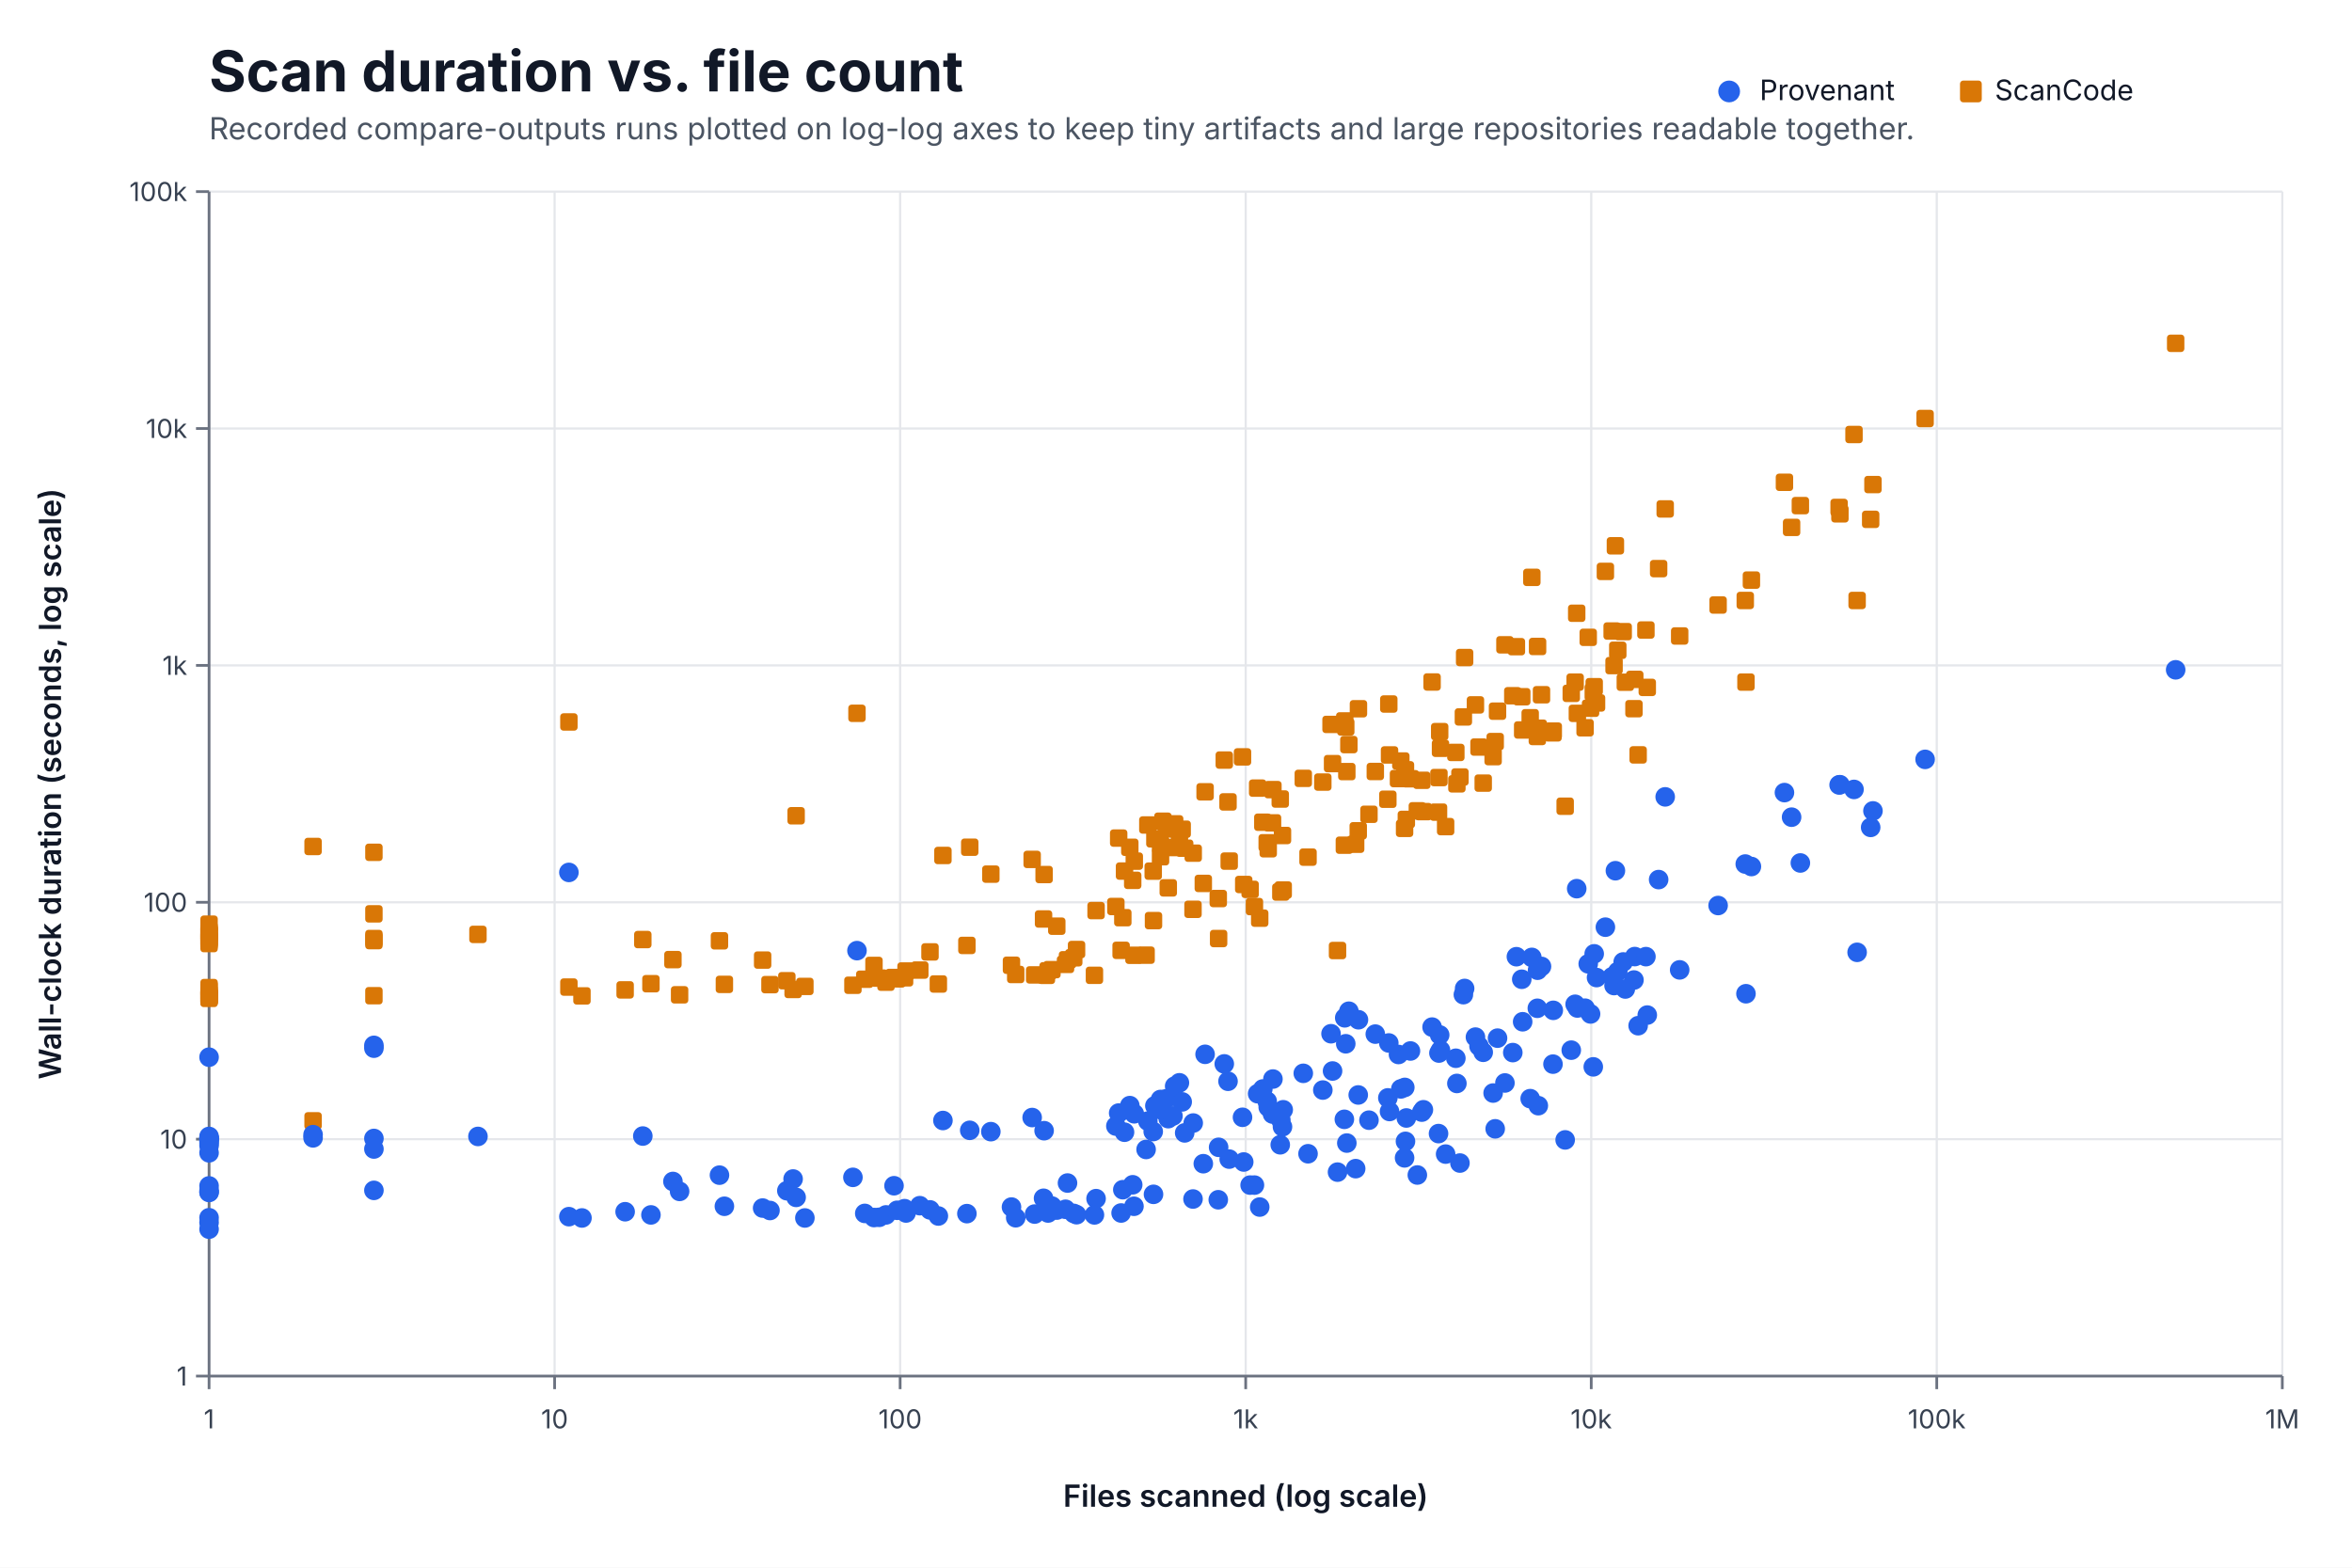
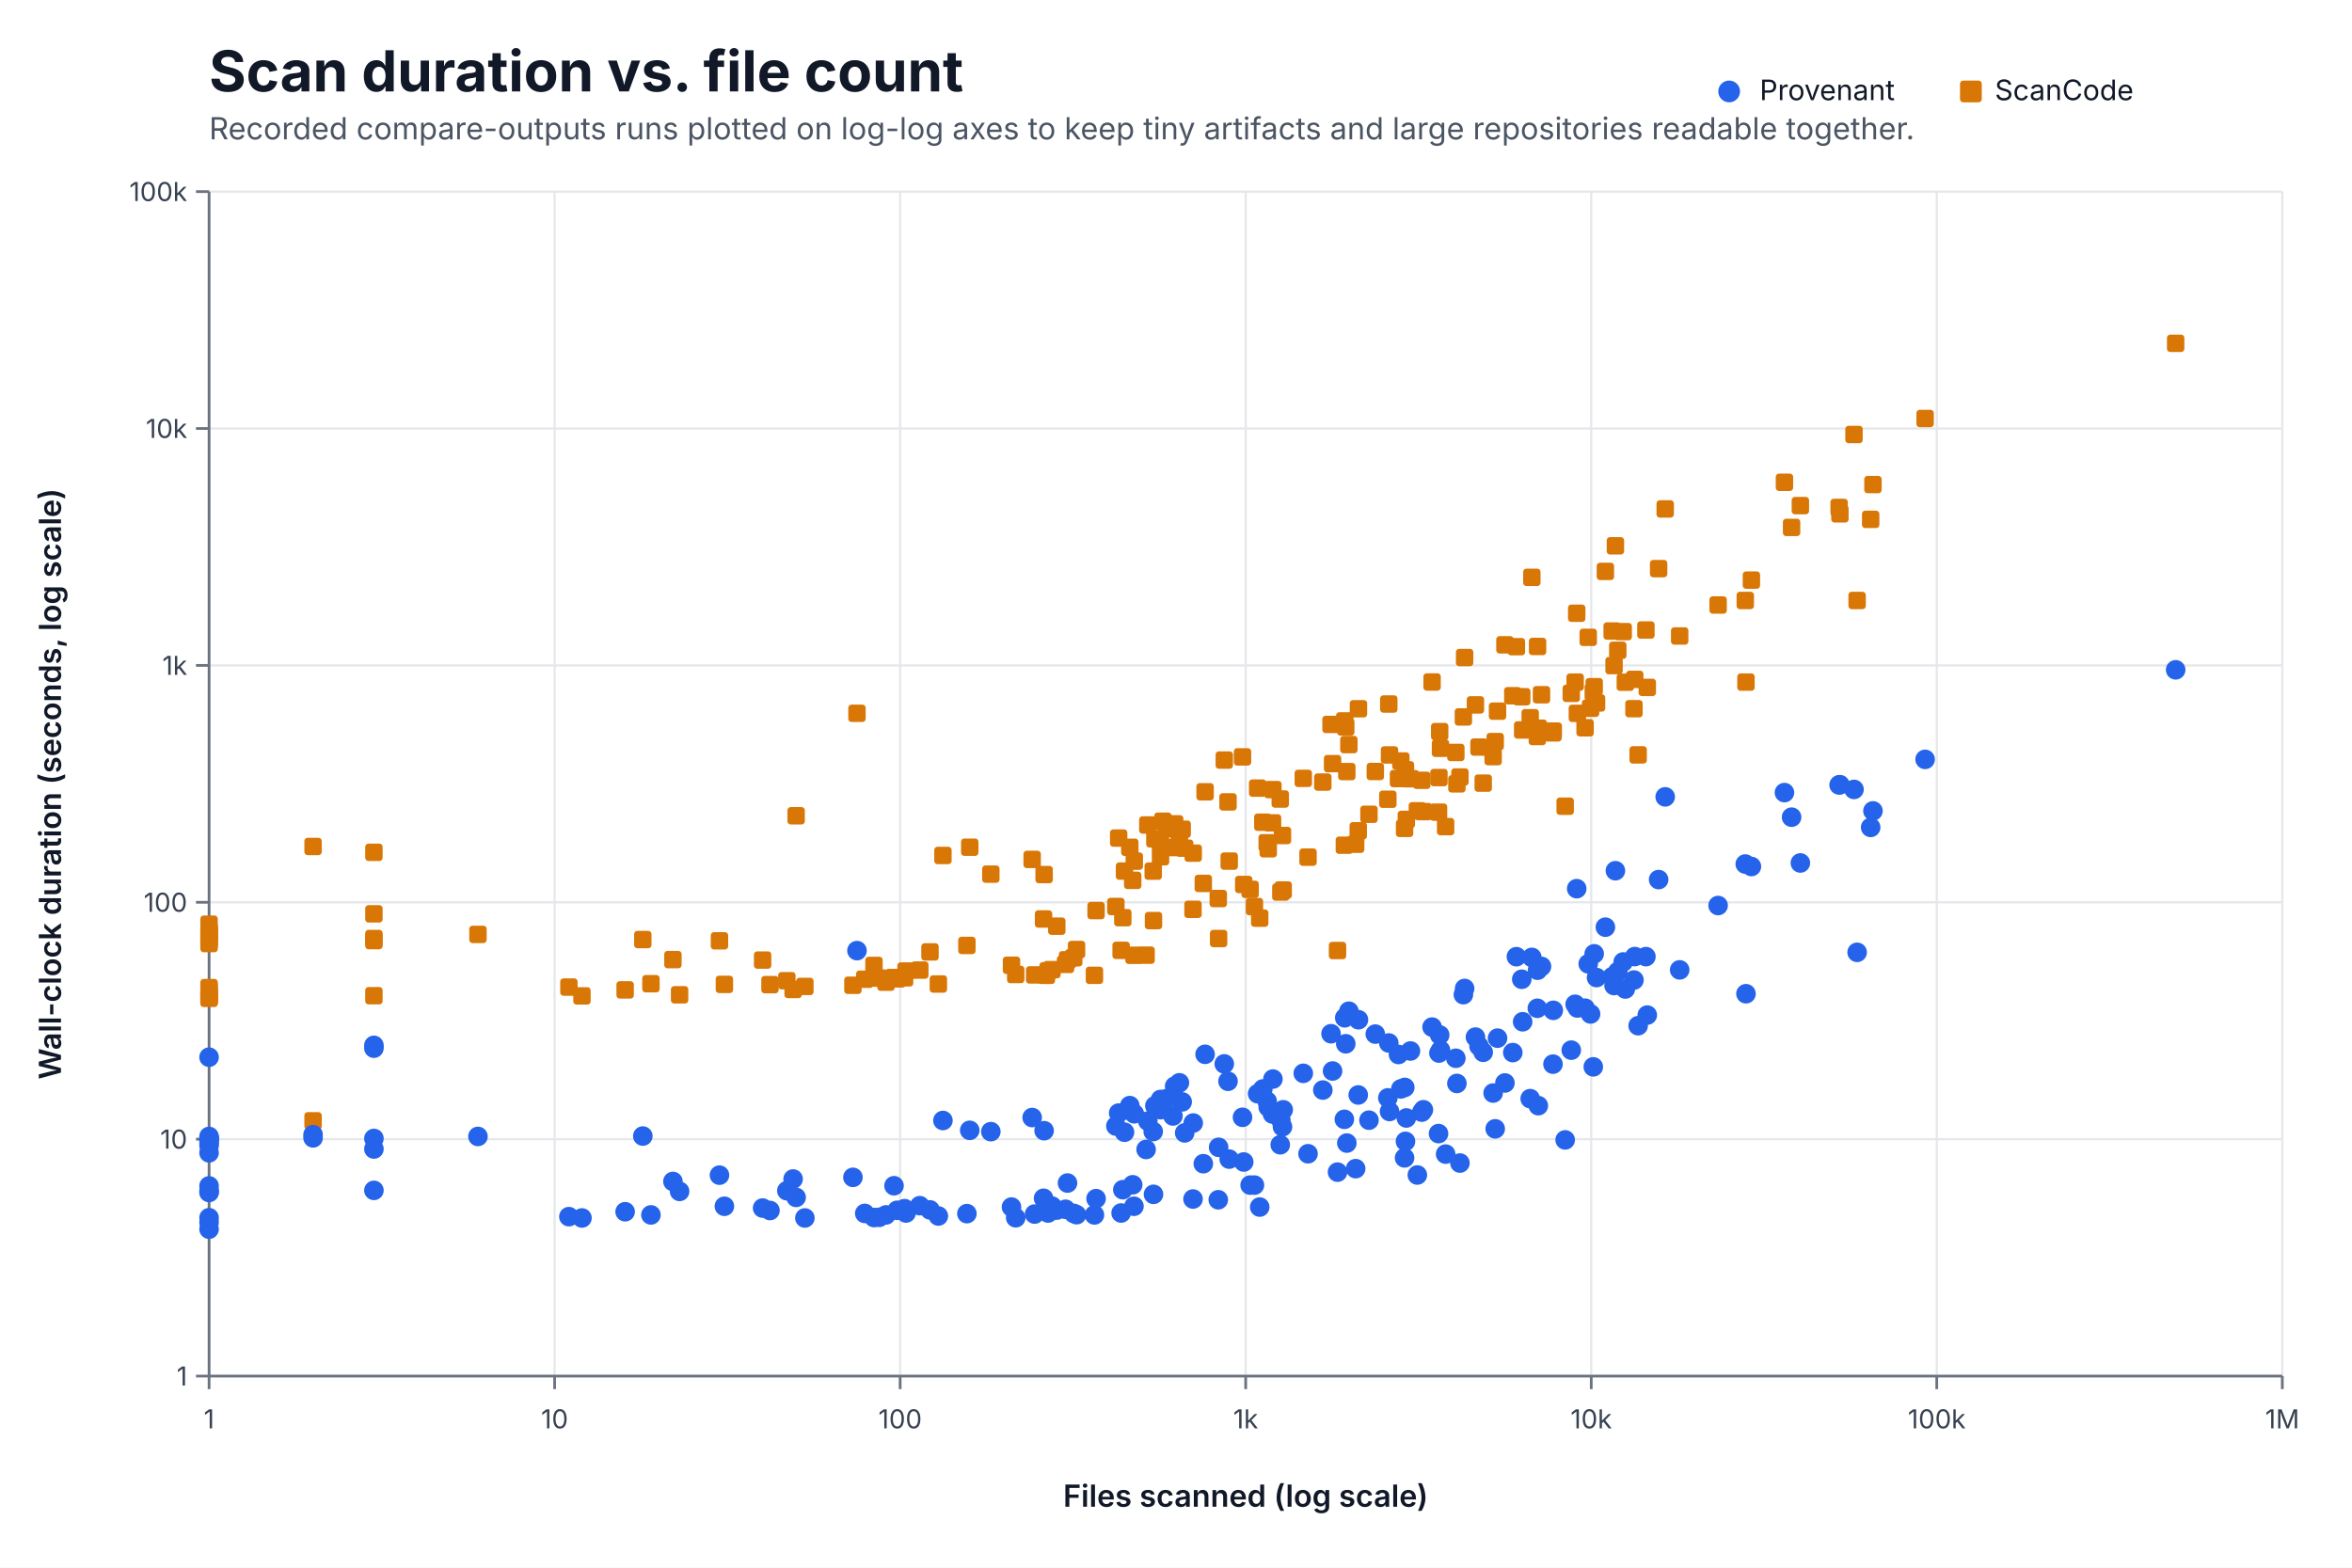
<svg xmlns="http://www.w3.org/2000/svg" width="1080" height="720" viewBox="0 0 1080 720" role="img" aria-labelledby="title desc">
  <style>
    text { font-family: -apple-system, BlinkMacSystemFont, "Segoe UI", sans-serif; fill: #111827; }
    .title { font-size: 26px; font-weight: 700; }
    .subtitle { font-size: 14px; fill: #4b5563; }
    .axis-label { font-size: 14px; font-weight: 600; }
    .tick { font-size: 12px; fill: #374151; }
    .grid { stroke: #e5e7eb; stroke-width: 1; }
    .axis { stroke: #6b7280; stroke-width: 1.25; }
    .legend-label { font-size: 13px; }
  </style>
  <rect x="0" y="0" width="1080" height="720" fill="white" />
  <text class="title" x="96" y="42">Scan duration vs. file count</text>
  <text class="subtitle" x="96" y="64">Recorded compare-outputs runs plotted on log-log axes to keep tiny artifacts and large repositories readable together.</text>
  <line class="grid" x1="96.00" y1="632.00" x2="1048.00" y2="632.00" />
  <line class="grid" x1="96.00" y1="523.20" x2="1048.00" y2="523.20" />
  <line class="grid" x1="96.00" y1="414.40" x2="1048.00" y2="414.40" />
  <line class="grid" x1="96.00" y1="305.60" x2="1048.00" y2="305.60" />
  <line class="grid" x1="96.00" y1="196.80" x2="1048.00" y2="196.80" />
  <line class="grid" x1="96.00" y1="88.00" x2="1048.00" y2="88.00" />
  <line class="grid" x1="96.00" y1="88.00" x2="96.00" y2="632.00" />
  <line class="grid" x1="254.67" y1="88.00" x2="254.67" y2="632.00" />
  <line class="grid" x1="413.33" y1="88.00" x2="413.33" y2="632.00" />
  <line class="grid" x1="572.00" y1="88.00" x2="572.00" y2="632.00" />
  <line class="grid" x1="730.67" y1="88.00" x2="730.67" y2="632.00" />
  <line class="grid" x1="889.33" y1="88.00" x2="889.33" y2="632.00" />
  <line class="grid" x1="1048.00" y1="88.00" x2="1048.00" y2="632.00" />
  <line class="axis" x1="96.00" y1="632.00" x2="1048.00" y2="632.00" />
  <line class="axis" x1="96.00" y1="88.00" x2="96.00" y2="632.00" />
  <line class="axis" x1="96.00" y1="632.00" x2="96.00" y2="638.00" />
  <text class="tick" x="96.00" y="656.00" text-anchor="middle">1</text>
  <line class="axis" x1="254.67" y1="632.00" x2="254.67" y2="638.00" />
  <text class="tick" x="254.67" y="656.00" text-anchor="middle">10</text>
  <line class="axis" x1="413.33" y1="632.00" x2="413.33" y2="638.00" />
  <text class="tick" x="413.33" y="656.00" text-anchor="middle">100</text>
  <line class="axis" x1="572.00" y1="632.00" x2="572.00" y2="638.00" />
  <text class="tick" x="572.00" y="656.00" text-anchor="middle">1k</text>
  <line class="axis" x1="730.67" y1="632.00" x2="730.67" y2="638.00" />
  <text class="tick" x="730.67" y="656.00" text-anchor="middle">10k</text>
  <line class="axis" x1="889.33" y1="632.00" x2="889.33" y2="638.00" />
  <text class="tick" x="889.33" y="656.00" text-anchor="middle">100k</text>
  <line class="axis" x1="1048.00" y1="632.00" x2="1048.00" y2="638.00" />
  <text class="tick" x="1048.00" y="656.00" text-anchor="middle">1M</text>
  <line class="axis" x1="90.00" y1="632.00" x2="96.00" y2="632.00" />
  <text class="tick" x="86.00" y="632.00" text-anchor="end" dominant-baseline="middle">1</text>
  <line class="axis" x1="90.00" y1="523.20" x2="96.00" y2="523.20" />
  <text class="tick" x="86.00" y="523.20" text-anchor="end" dominant-baseline="middle">10</text>
  <line class="axis" x1="90.00" y1="414.40" x2="96.00" y2="414.40" />
  <text class="tick" x="86.00" y="414.40" text-anchor="end" dominant-baseline="middle">100</text>
  <line class="axis" x1="90.00" y1="305.60" x2="96.00" y2="305.60" />
  <text class="tick" x="86.00" y="305.60" text-anchor="end" dominant-baseline="middle">1k</text>
  <line class="axis" x1="90.00" y1="196.80" x2="96.00" y2="196.80" />
  <text class="tick" x="86.00" y="196.80" text-anchor="end" dominant-baseline="middle">10k</text>
  <line class="axis" x1="90.00" y1="88.00" x2="96.00" y2="88.00" />
  <text class="tick" x="86.00" y="88.00" text-anchor="end" dominant-baseline="middle">100k</text>
  <text class="axis-label" x="572.00" y="692.00" text-anchor="middle">Files scanned (log scale)</text>
  <text class="axis-label" x="28" y="360.00" transform="rotate(-90 28 360.00)" text-anchor="middle">Wall-clock duration (seconds, log scale)</text>
  <g aria-label="Legend">
    <circle cx="794" cy="42" r="5" fill="#2563eb" />
    <text class="legend-label" x="808" y="46">Provenant</text>
    <rect x="900" y="37" width="10" height="10" fill="#d97706" rx="1.5" />
    <text class="legend-label" x="916" y="46">ScanCode</text>
  </g>
  <g aria-label="ScanCode points">
    <rect x="92.00" y="420.46" width="8" height="8" fill="#d97706" rx="1.5" />
    <rect x="92.00" y="423.47" width="8" height="8" fill="#d97706" rx="1.5" />
    <rect x="92.00" y="425.26" width="8" height="8" fill="#d97706" rx="1.5" />
    <rect x="92.00" y="424.52" width="8" height="8" fill="#d97706" rx="1.5" />
    <rect x="92.00" y="449.57" width="8" height="8" fill="#d97706" rx="1.5" />
    <rect x="92.00" y="454.13" width="8" height="8" fill="#d97706" rx="1.5" />
    <rect x="92.00" y="450.39" width="8" height="8" fill="#d97706" rx="1.5" />
    <rect x="92.00" y="454.09" width="8" height="8" fill="#d97706" rx="1.5" />
    <rect x="92.00" y="429.37" width="8" height="8" fill="#d97706" rx="1.5" />
    <rect x="92.00" y="428.44" width="8" height="8" fill="#d97706" rx="1.5" />
    <rect x="92.00" y="427.25" width="8" height="8" fill="#d97706" rx="1.5" />
    <rect x="92.00" y="453.66" width="8" height="8" fill="#d97706" rx="1.5" />
    <rect x="92.00" y="424.52" width="8" height="8" fill="#d97706" rx="1.5" />
    <rect x="92.00" y="427.69" width="8" height="8" fill="#d97706" rx="1.5" />
    <rect x="92.00" y="453.46" width="8" height="8" fill="#d97706" rx="1.5" />
    <rect x="92.00" y="454.54" width="8" height="8" fill="#d97706" rx="1.5" />
    <rect x="92.00" y="452.30" width="8" height="8" fill="#d97706" rx="1.5" />
    <rect x="139.76" y="510.78" width="8" height="8" fill="#d97706" rx="1.5" />
    <rect x="139.76" y="384.76" width="8" height="8" fill="#d97706" rx="1.5" />
    <rect x="167.70" y="427.04" width="8" height="8" fill="#d97706" rx="1.5" />
    <rect x="167.70" y="387.45" width="8" height="8" fill="#d97706" rx="1.5" />
    <rect x="167.70" y="427.99" width="8" height="8" fill="#d97706" rx="1.5" />
    <rect x="167.70" y="453.30" width="8" height="8" fill="#d97706" rx="1.5" />
    <rect x="167.70" y="415.71" width="8" height="8" fill="#d97706" rx="1.5" />
    <rect x="215.47" y="425.14" width="8" height="8" fill="#d97706" rx="1.5" />
    <rect x="257.23" y="449.34" width="8" height="8" fill="#d97706" rx="1.5" />
-     <rect x="257.23" y="327.58" width="8" height="8" fill="#d97706" rx="1.5" />
    <rect x="263.23" y="453.39" width="8" height="8" fill="#d97706" rx="1.5" />
    <rect x="283.05" y="450.63" width="8" height="8" fill="#d97706" rx="1.5" />
    <rect x="291.17" y="427.52" width="8" height="8" fill="#d97706" rx="1.5" />
    <rect x="294.90" y="447.79" width="8" height="8" fill="#d97706" rx="1.5" />
    <rect x="305.00" y="436.72" width="8" height="8" fill="#d97706" rx="1.5" />
    <rect x="308.06" y="452.89" width="8" height="8" fill="#d97706" rx="1.5" />
    <rect x="326.37" y="428.10" width="8" height="8" fill="#d97706" rx="1.5" />
    <rect x="328.63" y="448.10" width="8" height="8" fill="#d97706" rx="1.5" />
    <rect x="346.19" y="436.94" width="8" height="8" fill="#d97706" rx="1.5" />
    <rect x="349.56" y="448.21" width="8" height="8" fill="#d97706" rx="1.5" />
    <rect x="357.31" y="446.42" width="8" height="8" fill="#d97706" rx="1.5" />
    <rect x="360.18" y="450.45" width="8" height="8" fill="#d97706" rx="1.5" />
    <rect x="361.57" y="370.67" width="8" height="8" fill="#d97706" rx="1.5" />
    <rect x="365.59" y="449.04" width="8" height="8" fill="#d97706" rx="1.5" />
    <rect x="387.65" y="448.50" width="8" height="8" fill="#d97706" rx="1.5" />
    <rect x="389.51" y="323.61" width="8" height="8" fill="#d97706" rx="1.5" />
    <rect x="393.09" y="445.73" width="8" height="8" fill="#d97706" rx="1.5" />
    <rect x="397.32" y="439.40" width="8" height="8" fill="#d97706" rx="1.5" />
    <rect x="399.74" y="445.22" width="8" height="8" fill="#d97706" rx="1.5" />
    <rect x="402.83" y="447.10" width="8" height="8" fill="#d97706" rx="1.5" />
    <rect x="406.52" y="444.93" width="8" height="8" fill="#d97706" rx="1.5" />
    <rect x="407.94" y="445.56" width="8" height="8" fill="#d97706" rx="1.5" />
    <rect x="411.37" y="445.09" width="8" height="8" fill="#d97706" rx="1.5" />
    <rect x="412.04" y="441.96" width="8" height="8" fill="#d97706" rx="1.5" />
    <rect x="418.36" y="441.53" width="8" height="8" fill="#d97706" rx="1.5" />
    <rect x="423.04" y="433.19" width="8" height="8" fill="#d97706" rx="1.5" />
    <rect x="426.88" y="447.92" width="8" height="8" fill="#d97706" rx="1.5" />
    <rect x="428.98" y="388.90" width="8" height="8" fill="#d97706" rx="1.5" />
    <rect x="439.98" y="430.21" width="8" height="8" fill="#d97706" rx="1.5" />
    <rect x="441.29" y="385.10" width="8" height="8" fill="#d97706" rx="1.5" />
    <rect x="450.98" y="397.47" width="8" height="8" fill="#d97706" rx="1.5" />
    <rect x="460.46" y="439.32" width="8" height="8" fill="#d97706" rx="1.5" />
    <rect x="462.40" y="443.56" width="8" height="8" fill="#d97706" rx="1.5" />
    <rect x="469.95" y="390.71" width="8" height="8" fill="#d97706" rx="1.5" />
    <rect x="471.08" y="443.75" width="8" height="8" fill="#d97706" rx="1.5" />
    <rect x="475.18" y="418.07" width="8" height="8" fill="#d97706" rx="1.5" />
    <rect x="475.44" y="397.66" width="8" height="8" fill="#d97706" rx="1.5" />
    <rect x="476.49" y="443.95" width="8" height="8" fill="#d97706" rx="1.5" />
    <rect x="477.26" y="441.87" width="8" height="8" fill="#d97706" rx="1.5" />
    <rect x="479.04" y="441.32" width="8" height="8" fill="#d97706" rx="1.5" />
    <rect x="481.26" y="421.37" width="8" height="8" fill="#d97706" rx="1.5" />
    <rect x="485.27" y="438.93" width="8" height="8" fill="#d97706" rx="1.5" />
    <rect x="486.18" y="436.80" width="8" height="8" fill="#d97706" rx="1.5" />
    <rect x="489.05" y="435.88" width="8" height="8" fill="#d97706" rx="1.5" />
    <rect x="490.34" y="432.10" width="8" height="8" fill="#d97706" rx="1.5" />
    <rect x="498.55" y="443.94" width="8" height="8" fill="#d97706" rx="1.5" />
    <rect x="499.30" y="414.21" width="8" height="8" fill="#d97706" rx="1.5" />
    <rect x="508.39" y="412.34" width="8" height="8" fill="#d97706" rx="1.5" />
    <rect x="509.68" y="380.92" width="8" height="8" fill="#d97706" rx="1.5" />
    <rect x="510.80" y="432.47" width="8" height="8" fill="#d97706" rx="1.5" />
    <rect x="511.58" y="417.47" width="8" height="8" fill="#d97706" rx="1.5" />
    <rect x="512.36" y="396.07" width="8" height="8" fill="#d97706" rx="1.5" />
    <rect x="514.79" y="385.13" width="8" height="8" fill="#d97706" rx="1.5" />
    <rect x="516.12" y="400.33" width="8" height="8" fill="#d97706" rx="1.5" />
    <rect x="516.70" y="434.73" width="8" height="8" fill="#d97706" rx="1.5" />
    <rect x="516.85" y="391.50" width="8" height="8" fill="#d97706" rx="1.5" />
    <rect x="522.27" y="434.69" width="8" height="8" fill="#d97706" rx="1.5" />
    <rect x="523.07" y="374.90" width="8" height="8" fill="#d97706" rx="1.5" />
    <rect x="525.54" y="396.10" width="8" height="8" fill="#d97706" rx="1.5" />
    <rect x="525.67" y="418.82" width="8" height="8" fill="#d97706" rx="1.5" />
    <rect x="526.30" y="381.25" width="8" height="8" fill="#d97706" rx="1.5" />
    <rect x="528.90" y="383.91" width="8" height="8" fill="#d97706" rx="1.5" />
    <rect x="528.90" y="389.48" width="8" height="8" fill="#d97706" rx="1.5" />
    <rect x="529.99" y="373.16" width="8" height="8" fill="#d97706" rx="1.5" />
    <rect x="531.64" y="376.71" width="8" height="8" fill="#d97706" rx="1.5" />
-     <rect x="532.45" y="403.78" width="8" height="8" fill="#d97706" rx="1.5" />
    <rect x="534.61" y="385.27" width="8" height="8" fill="#d97706" rx="1.5" />
    <rect x="535.39" y="374.38" width="8" height="8" fill="#d97706" rx="1.5" />
    <rect x="537.57" y="381.59" width="8" height="8" fill="#d97706" rx="1.5" />
    <rect x="538.84" y="376.84" width="8" height="8" fill="#d97706" rx="1.5" />
    <rect x="539.99" y="385.56" width="8" height="8" fill="#d97706" rx="1.5" />
    <rect x="543.81" y="413.62" width="8" height="8" fill="#d97706" rx="1.5" />
    <rect x="543.91" y="387.84" width="8" height="8" fill="#d97706" rx="1.5" />
    <rect x="548.54" y="401.74" width="8" height="8" fill="#d97706" rx="1.5" />
    <rect x="549.36" y="359.65" width="8" height="8" fill="#d97706" rx="1.5" />
    <rect x="555.41" y="408.67" width="8" height="8" fill="#d97706" rx="1.5" />
    <rect x="555.57" y="427.04" width="8" height="8" fill="#d97706" rx="1.5" />
    <rect x="558.17" y="345.08" width="8" height="8" fill="#d97706" rx="1.5" />
    <rect x="559.89" y="364.30" width="8" height="8" fill="#d97706" rx="1.5" />
    <rect x="560.43" y="391.49" width="8" height="8" fill="#d97706" rx="1.5" />
    <rect x="566.54" y="343.62" width="8" height="8" fill="#d97706" rx="1.5" />
    <rect x="567.10" y="402.22" width="8" height="8" fill="#d97706" rx="1.5" />
    <rect x="570.04" y="404.47" width="8" height="8" fill="#d97706" rx="1.5" />
    <rect x="572.02" y="412.37" width="8" height="8" fill="#d97706" rx="1.5" />
    <rect x="573.49" y="357.97" width="8" height="8" fill="#d97706" rx="1.5" />
    <rect x="574.44" y="417.69" width="8" height="8" fill="#d97706" rx="1.5" />
    <rect x="575.87" y="373.63" width="8" height="8" fill="#d97706" rx="1.5" />
    <rect x="577.87" y="383.06" width="8" height="8" fill="#d97706" rx="1.5" />
    <rect x="578.35" y="385.81" width="8" height="8" fill="#d97706" rx="1.5" />
    <rect x="580.33" y="373.93" width="8" height="8" fill="#d97706" rx="1.5" />
    <rect x="580.51" y="358.66" width="8" height="8" fill="#d97706" rx="1.5" />
    <rect x="583.87" y="362.98" width="8" height="8" fill="#d97706" rx="1.5" />
    <rect x="584.14" y="405.69" width="8" height="8" fill="#d97706" rx="1.5" />
    <rect x="584.90" y="379.72" width="8" height="8" fill="#d97706" rx="1.5" />
    <rect x="585.23" y="404.76" width="8" height="8" fill="#d97706" rx="1.5" />
    <rect x="594.45" y="353.48" width="8" height="8" fill="#d97706" rx="1.5" />
    <rect x="596.63" y="389.66" width="8" height="8" fill="#d97706" rx="1.5" />
    <rect x="603.42" y="355.19" width="8" height="8" fill="#d97706" rx="1.5" />
    <rect x="607.19" y="328.71" width="8" height="8" fill="#d97706" rx="1.5" />
    <rect x="607.89" y="346.71" width="8" height="8" fill="#d97706" rx="1.5" />
    <rect x="610.17" y="432.56" width="8" height="8" fill="#d97706" rx="1.5" />
    <rect x="613.31" y="384.18" width="8" height="8" fill="#d97706" rx="1.5" />
    <rect x="613.49" y="327.10" width="8" height="8" fill="#d97706" rx="1.5" />
    <rect x="613.95" y="329.87" width="8" height="8" fill="#d97706" rx="1.5" />
    <rect x="614.44" y="350.37" width="8" height="8" fill="#d97706" rx="1.5" />
    <rect x="615.38" y="337.97" width="8" height="8" fill="#d97706" rx="1.5" />
    <rect x="618.50" y="383.74" width="8" height="8" fill="#d97706" rx="1.5" />
    <rect x="619.68" y="377.56" width="8" height="8" fill="#d97706" rx="1.5" />
    <rect x="619.78" y="321.51" width="8" height="8" fill="#d97706" rx="1.5" />
    <rect x="624.61" y="369.98" width="8" height="8" fill="#d97706" rx="1.5" />
    <rect x="627.52" y="350.33" width="8" height="8" fill="#d97706" rx="1.5" />
    <rect x="633.28" y="363.07" width="8" height="8" fill="#d97706" rx="1.5" />
    <rect x="633.71" y="319.34" width="8" height="8" fill="#d97706" rx="1.5" />
    <rect x="634.05" y="342.72" width="8" height="8" fill="#d97706" rx="1.5" />
    <rect x="638.16" y="353.58" width="8" height="8" fill="#d97706" rx="1.5" />
    <rect x="639.24" y="345.52" width="8" height="8" fill="#d97706" rx="1.5" />
    <rect x="640.96" y="376.44" width="8" height="8" fill="#d97706" rx="1.5" />
    <rect x="641.06" y="351.33" width="8" height="8" fill="#d97706" rx="1.5" />
    <rect x="641.37" y="349.55" width="8" height="8" fill="#d97706" rx="1.5" />
    <rect x="641.77" y="372.34" width="8" height="8" fill="#d97706" rx="1.5" />
    <rect x="643.66" y="353.67" width="8" height="8" fill="#d97706" rx="1.5" />
    <rect x="646.82" y="368.39" width="8" height="8" fill="#d97706" rx="1.5" />
    <rect x="648.86" y="354.37" width="8" height="8" fill="#d97706" rx="1.5" />
    <rect x="649.60" y="368.75" width="8" height="8" fill="#d97706" rx="1.5" />
    <rect x="653.59" y="309.22" width="8" height="8" fill="#d97706" rx="1.5" />
    <rect x="656.55" y="369.00" width="8" height="8" fill="#d97706" rx="1.5" />
    <rect x="656.74" y="353.11" width="8" height="8" fill="#d97706" rx="1.5" />
    <rect x="657.08" y="332.02" width="8" height="8" fill="#d97706" rx="1.5" />
    <rect x="657.46" y="339.67" width="8" height="8" fill="#d97706" rx="1.5" />
    <rect x="659.81" y="375.65" width="8" height="8" fill="#d97706" rx="1.5" />
    <rect x="664.50" y="341.57" width="8" height="8" fill="#d97706" rx="1.5" />
    <rect x="664.98" y="356.00" width="8" height="8" fill="#d97706" rx="1.5" />
    <rect x="666.38" y="352.86" width="8" height="8" fill="#d97706" rx="1.5" />
    <rect x="667.96" y="325.26" width="8" height="8" fill="#d97706" rx="1.5" />
    <rect x="668.53" y="297.99" width="8" height="8" fill="#d97706" rx="1.5" />
    <rect x="673.50" y="319.74" width="8" height="8" fill="#d97706" rx="1.5" />
    <rect x="675.14" y="339.11" width="8" height="8" fill="#d97706" rx="1.5" />
    <rect x="677.07" y="355.67" width="8" height="8" fill="#d97706" rx="1.5" />
    <rect x="681.62" y="343.50" width="8" height="8" fill="#d97706" rx="1.5" />
    <rect x="682.57" y="336.59" width="8" height="8" fill="#d97706" rx="1.5" />
    <rect x="683.64" y="322.63" width="8" height="8" fill="#d97706" rx="1.5" />
    <rect x="687.04" y="292.14" width="8" height="8" fill="#d97706" rx="1.5" />
    <rect x="690.65" y="315.53" width="8" height="8" fill="#d97706" rx="1.5" />
    <rect x="692.31" y="293.00" width="8" height="8" fill="#d97706" rx="1.5" />
    <rect x="694.77" y="315.99" width="8" height="8" fill="#d97706" rx="1.5" />
    <rect x="695.18" y="331.26" width="8" height="8" fill="#d97706" rx="1.5" />
    <rect x="698.64" y="325.64" width="8" height="8" fill="#d97706" rx="1.5" />
    <rect x="699.40" y="261.17" width="8" height="8" fill="#d97706" rx="1.5" />
    <rect x="701.92" y="334.25" width="8" height="8" fill="#d97706" rx="1.5" />
    <rect x="702.03" y="292.91" width="8" height="8" fill="#d97706" rx="1.5" />
    <rect x="702.37" y="330.44" width="8" height="8" fill="#d97706" rx="1.5" />
    <rect x="703.83" y="315.08" width="8" height="8" fill="#d97706" rx="1.5" />
    <rect x="709.11" y="332.59" width="8" height="8" fill="#d97706" rx="1.5" />
    <rect x="709.24" y="331.79" width="8" height="8" fill="#d97706" rx="1.5" />
    <rect x="714.70" y="366.27" width="8" height="8" fill="#d97706" rx="1.5" />
    <rect x="717.50" y="314.45" width="8" height="8" fill="#d97706" rx="1.5" />
    <rect x="719.28" y="309.28" width="8" height="8" fill="#d97706" rx="1.5" />
    <rect x="720.00" y="277.65" width="8" height="8" fill="#d97706" rx="1.5" />
    <rect x="720.30" y="323.62" width="8" height="8" fill="#d97706" rx="1.5" />
    <rect x="723.85" y="330.25" width="8" height="8" fill="#d97706" rx="1.5" />
    <rect x="725.29" y="288.71" width="8" height="8" fill="#d97706" rx="1.5" />
    <rect x="726.36" y="321.28" width="8" height="8" fill="#d97706" rx="1.5" />
    <rect x="727.61" y="313.95" width="8" height="8" fill="#d97706" rx="1.5" />
    <rect x="728.03" y="311.39" width="8" height="8" fill="#d97706" rx="1.5" />
    <rect x="729.11" y="318.85" width="8" height="8" fill="#d97706" rx="1.5" />
    <rect x="733.17" y="258.43" width="8" height="8" fill="#d97706" rx="1.5" />
    <rect x="736.27" y="285.81" width="8" height="8" fill="#d97706" rx="1.5" />
    <rect x="737.15" y="301.70" width="8" height="8" fill="#d97706" rx="1.5" />
    <rect x="737.77" y="246.68" width="8" height="8" fill="#d97706" rx="1.5" />
    <rect x="738.86" y="294.65" width="8" height="8" fill="#d97706" rx="1.5" />
    <rect x="741.35" y="286.09" width="8" height="8" fill="#d97706" rx="1.5" />
    <rect x="742.32" y="309.33" width="8" height="8" fill="#d97706" rx="1.5" />
    <rect x="746.29" y="321.48" width="8" height="8" fill="#d97706" rx="1.5" />
    <rect x="746.66" y="308.03" width="8" height="8" fill="#d97706" rx="1.5" />
    <rect x="748.21" y="342.70" width="8" height="8" fill="#d97706" rx="1.5" />
    <rect x="751.78" y="285.35" width="8" height="8" fill="#d97706" rx="1.5" />
    <rect x="752.40" y="311.70" width="8" height="8" fill="#d97706" rx="1.5" />
    <rect x="757.62" y="257.15" width="8" height="8" fill="#d97706" rx="1.5" />
    <rect x="760.63" y="229.74" width="8" height="8" fill="#d97706" rx="1.5" />
    <rect x="767.28" y="288.09" width="8" height="8" fill="#d97706" rx="1.5" />
    <rect x="784.93" y="273.87" width="8" height="8" fill="#d97706" rx="1.5" />
    <rect x="797.40" y="271.78" width="8" height="8" fill="#d97706" rx="1.5" />
    <rect x="797.72" y="309.27" width="8" height="8" fill="#d97706" rx="1.5" />
    <rect x="800.22" y="262.42" width="8" height="8" fill="#d97706" rx="1.5" />
    <rect x="815.39" y="217.51" width="8" height="8" fill="#d97706" rx="1.5" />
    <rect x="818.67" y="238.22" width="8" height="8" fill="#d97706" rx="1.5" />
    <rect x="822.70" y="228.21" width="8" height="8" fill="#d97706" rx="1.5" />
    <rect x="840.49" y="229.06" width="8" height="8" fill="#d97706" rx="1.5" />
    <rect x="840.86" y="231.99" width="8" height="8" fill="#d97706" rx="1.5" />
    <rect x="847.33" y="195.56" width="8" height="8" fill="#d97706" rx="1.5" />
    <rect x="848.76" y="271.78" width="8" height="8" fill="#d97706" rx="1.5" />
    <rect x="854.98" y="234.53" width="8" height="8" fill="#d97706" rx="1.5" />
    <rect x="856.03" y="218.55" width="8" height="8" fill="#d97706" rx="1.5" />
    <rect x="879.98" y="188.22" width="8" height="8" fill="#d97706" rx="1.5" />
    <rect x="995.03" y="153.67" width="8" height="8" fill="#d97706" rx="1.5" />
  </g>
  <g aria-label="Provenant points">
    <circle cx="96.00" cy="522.92" r="4.5" fill="#2563eb" />
    <circle cx="96.00" cy="522.78" r="4.5" fill="#2563eb" />
    <circle cx="96.00" cy="522.68" r="4.5" fill="#2563eb" />
    <circle cx="96.00" cy="521.94" r="4.5" fill="#2563eb" />
    <circle cx="96.00" cy="544.66" r="4.5" fill="#2563eb" />
    <circle cx="96.00" cy="561.46" r="4.5" fill="#2563eb" />
    <circle cx="96.00" cy="529.46" r="4.5" fill="#2563eb" />
    <circle cx="96.00" cy="547.49" r="4.5" fill="#2563eb" />
    <circle cx="96.00" cy="485.54" r="4.5" fill="#2563eb" />
    <circle cx="96.00" cy="526.17" r="4.5" fill="#2563eb" />
    <circle cx="96.00" cy="524.11" r="4.5" fill="#2563eb" />
    <circle cx="96.00" cy="547.65" r="4.5" fill="#2563eb" />
    <circle cx="96.00" cy="525.13" r="4.5" fill="#2563eb" />
    <circle cx="96.00" cy="523.72" r="4.5" fill="#2563eb" />
    <circle cx="96.00" cy="559.28" r="4.5" fill="#2563eb" />
    <circle cx="96.00" cy="564.53" r="4.5" fill="#2563eb" />
    <circle cx="96.00" cy="546.71" r="4.5" fill="#2563eb" />
    <circle cx="143.76" cy="521.12" r="4.5" fill="#2563eb" />
    <circle cx="143.76" cy="522.59" r="4.5" fill="#2563eb" />
    <circle cx="171.70" cy="522.87" r="4.5" fill="#2563eb" />
    <circle cx="171.70" cy="527.71" r="4.5" fill="#2563eb" />
    <circle cx="171.70" cy="480.11" r="4.5" fill="#2563eb" />
    <circle cx="171.70" cy="546.71" r="4.5" fill="#2563eb" />
    <circle cx="171.70" cy="481.40" r="4.5" fill="#2563eb" />
    <circle cx="219.47" cy="521.94" r="4.5" fill="#2563eb" />
    <circle cx="261.23" cy="558.78" r="4.5" fill="#2563eb" />
-     <circle cx="261.23" cy="400.68" r="4.5" fill="#2563eb" />
    <circle cx="267.23" cy="559.38" r="4.5" fill="#2563eb" />
    <circle cx="287.05" cy="556.52" r="4.5" fill="#2563eb" />
    <circle cx="295.17" cy="521.76" r="4.5" fill="#2563eb" />
    <circle cx="298.90" cy="557.98" r="4.5" fill="#2563eb" />
    <circle cx="309.00" cy="542.62" r="4.5" fill="#2563eb" />
    <circle cx="312.06" cy="547.18" r="4.5" fill="#2563eb" />
    <circle cx="330.37" cy="539.72" r="4.5" fill="#2563eb" />
    <circle cx="332.63" cy="554.01" r="4.5" fill="#2563eb" />
    <circle cx="350.19" cy="554.83" r="4.5" fill="#2563eb" />
    <circle cx="353.56" cy="555.95" r="4.5" fill="#2563eb" />
    <circle cx="361.31" cy="546.87" r="4.5" fill="#2563eb" />
    <circle cx="364.18" cy="541.49" r="4.5" fill="#2563eb" />
    <circle cx="365.57" cy="549.93" r="4.5" fill="#2563eb" />
    <circle cx="369.59" cy="559.38" r="4.5" fill="#2563eb" />
    <circle cx="391.65" cy="540.73" r="4.5" fill="#2563eb" />
    <circle cx="393.51" cy="436.60" r="4.5" fill="#2563eb" />
    <circle cx="397.09" cy="557.29" r="4.5" fill="#2563eb" />
    <circle cx="401.32" cy="559.18" r="4.5" fill="#2563eb" />
    <circle cx="403.74" cy="559.08" r="4.5" fill="#2563eb" />
    <circle cx="406.83" cy="557.98" r="4.5" fill="#2563eb" />
    <circle cx="410.52" cy="544.58" r="4.5" fill="#2563eb" />
    <circle cx="411.94" cy="555.86" r="4.5" fill="#2563eb" />
    <circle cx="415.37" cy="555.11" r="4.5" fill="#2563eb" />
    <circle cx="416.04" cy="557.10" r="4.5" fill="#2563eb" />
    <circle cx="422.36" cy="553.74" r="4.5" fill="#2563eb" />
    <circle cx="427.04" cy="555.67" r="4.5" fill="#2563eb" />
    <circle cx="430.88" cy="558.48" r="4.5" fill="#2563eb" />
    <circle cx="432.98" cy="514.62" r="4.5" fill="#2563eb" />
    <circle cx="443.98" cy="557.39" r="4.5" fill="#2563eb" />
    <circle cx="445.29" cy="519.13" r="4.5" fill="#2563eb" />
    <circle cx="454.98" cy="519.74" r="4.5" fill="#2563eb" />
    <circle cx="464.46" cy="554.37" r="4.5" fill="#2563eb" />
    <circle cx="466.40" cy="559.28" r="4.5" fill="#2563eb" />
    <circle cx="473.95" cy="513.26" r="4.5" fill="#2563eb" />
    <circle cx="475.08" cy="557.59" r="4.5" fill="#2563eb" />
    <circle cx="479.18" cy="550.34" r="4.5" fill="#2563eb" />
    <circle cx="479.44" cy="519.30" r="4.5" fill="#2563eb" />
    <circle cx="480.49" cy="556.24" r="4.5" fill="#2563eb" />
    <circle cx="481.26" cy="557.10" r="4.5" fill="#2563eb" />
    <circle cx="483.04" cy="553.92" r="4.5" fill="#2563eb" />
    <circle cx="485.26" cy="555.76" r="4.5" fill="#2563eb" />
    <circle cx="489.27" cy="555.39" r="4.5" fill="#2563eb" />
    <circle cx="490.18" cy="543.34" r="4.5" fill="#2563eb" />
    <circle cx="493.05" cy="557.29" r="4.5" fill="#2563eb" />
    <circle cx="494.34" cy="557.88" r="4.5" fill="#2563eb" />
    <circle cx="502.55" cy="557.98" r="4.5" fill="#2563eb" />
    <circle cx="503.30" cy="550.51" r="4.5" fill="#2563eb" />
    <circle cx="512.39" cy="517.17" r="4.5" fill="#2563eb" />
    <circle cx="513.68" cy="511.20" r="4.5" fill="#2563eb" />
    <circle cx="514.80" cy="557.10" r="4.5" fill="#2563eb" />
    <circle cx="515.58" cy="546.40" r="4.5" fill="#2563eb" />
    <circle cx="516.36" cy="520.00" r="4.5" fill="#2563eb" />
    <circle cx="518.79" cy="507.78" r="4.5" fill="#2563eb" />
    <circle cx="520.12" cy="544.14" r="4.5" fill="#2563eb" />
    <circle cx="520.70" cy="554.01" r="4.5" fill="#2563eb" />
    <circle cx="520.85" cy="511.54" r="4.5" fill="#2563eb" />
    <circle cx="526.27" cy="527.92" r="4.5" fill="#2563eb" />
    <circle cx="527.07" cy="514.90" r="4.5" fill="#2563eb" />
    <circle cx="529.54" cy="519.69" r="4.5" fill="#2563eb" />
    <circle cx="529.67" cy="548.53" r="4.5" fill="#2563eb" />
    <circle cx="530.30" cy="507.88" r="4.5" fill="#2563eb" />
    <circle cx="532.90" cy="504.96" r="4.5" fill="#2563eb" />
    <circle cx="532.90" cy="509.65" r="4.5" fill="#2563eb" />
    <circle cx="533.99" cy="505.42" r="4.5" fill="#2563eb" />
    <circle cx="535.64" cy="504.61" r="4.5" fill="#2563eb" />
-     <circle cx="536.45" cy="513.77" r="4.5" fill="#2563eb" />
    <circle cx="538.61" cy="512.54" r="4.5" fill="#2563eb" />
    <circle cx="539.39" cy="498.86" r="4.5" fill="#2563eb" />
    <circle cx="541.57" cy="497.30" r="4.5" fill="#2563eb" />
    <circle cx="542.84" cy="506.07" r="4.5" fill="#2563eb" />
    <circle cx="543.99" cy="520.31" r="4.5" fill="#2563eb" />
    <circle cx="547.81" cy="550.68" r="4.5" fill="#2563eb" />
    <circle cx="547.91" cy="515.78" r="4.5" fill="#2563eb" />
    <circle cx="552.54" cy="534.46" r="4.5" fill="#2563eb" />
    <circle cx="553.36" cy="484.22" r="4.5" fill="#2563eb" />
    <circle cx="559.41" cy="551.02" r="4.5" fill="#2563eb" />
    <circle cx="559.57" cy="526.93" r="4.5" fill="#2563eb" />
    <circle cx="562.17" cy="488.62" r="4.5" fill="#2563eb" />
    <circle cx="563.89" cy="496.60" r="4.5" fill="#2563eb" />
    <circle cx="564.43" cy="532.35" r="4.5" fill="#2563eb" />
    <circle cx="570.54" cy="513.15" r="4.5" fill="#2563eb" />
    <circle cx="571.10" cy="533.68" r="4.5" fill="#2563eb" />
    <circle cx="574.04" cy="544.29" r="4.5" fill="#2563eb" />
    <circle cx="576.02" cy="544.29" r="4.5" fill="#2563eb" />
    <circle cx="577.49" cy="502.31" r="4.5" fill="#2563eb" />
    <circle cx="578.44" cy="554.37" r="4.5" fill="#2563eb" />
    <circle cx="579.87" cy="500.14" r="4.5" fill="#2563eb" />
    <circle cx="581.87" cy="505.77" r="4.5" fill="#2563eb" />
    <circle cx="582.35" cy="508.50" r="4.5" fill="#2563eb" />
    <circle cx="584.33" cy="511.65" r="4.5" fill="#2563eb" />
    <circle cx="584.51" cy="495.58" r="4.5" fill="#2563eb" />
    <circle cx="587.87" cy="525.77" r="4.5" fill="#2563eb" />
    <circle cx="588.14" cy="514.39" r="4.5" fill="#2563eb" />
    <circle cx="588.90" cy="517.51" r="4.5" fill="#2563eb" />
    <circle cx="589.23" cy="509.69" r="4.5" fill="#2563eb" />
    <circle cx="598.45" cy="492.95" r="4.5" fill="#2563eb" />
    <circle cx="600.63" cy="529.89" r="4.5" fill="#2563eb" />
    <circle cx="607.42" cy="500.64" r="4.5" fill="#2563eb" />
    <circle cx="611.19" cy="474.77" r="4.5" fill="#2563eb" />
    <circle cx="611.89" cy="491.89" r="4.5" fill="#2563eb" />
    <circle cx="614.17" cy="538.33" r="4.5" fill="#2563eb" />
    <circle cx="617.31" cy="514.08" r="4.5" fill="#2563eb" />
    <circle cx="617.49" cy="467.46" r="4.5" fill="#2563eb" />
    <circle cx="617.95" cy="479.38" r="4.5" fill="#2563eb" />
    <circle cx="618.44" cy="524.98" r="4.5" fill="#2563eb" />
    <circle cx="619.38" cy="464.43" r="4.5" fill="#2563eb" />
    <circle cx="622.50" cy="536.73" r="4.5" fill="#2563eb" />
    <circle cx="623.68" cy="502.89" r="4.5" fill="#2563eb" />
    <circle cx="623.78" cy="468.34" r="4.5" fill="#2563eb" />
    <circle cx="628.61" cy="514.47" r="4.5" fill="#2563eb" />
    <circle cx="631.52" cy="474.94" r="4.5" fill="#2563eb" />
    <circle cx="637.28" cy="504.23" r="4.5" fill="#2563eb" />
    <circle cx="637.71" cy="479.01" r="4.5" fill="#2563eb" />
    <circle cx="638.05" cy="510.48" r="4.5" fill="#2563eb" />
    <circle cx="642.16" cy="484.30" r="4.5" fill="#2563eb" />
    <circle cx="643.24" cy="500.11" r="4.5" fill="#2563eb" />
    <circle cx="644.96" cy="531.78" r="4.5" fill="#2563eb" />
    <circle cx="645.06" cy="499.42" r="4.5" fill="#2563eb" />
    <circle cx="645.37" cy="524.20" r="4.5" fill="#2563eb" />
    <circle cx="645.77" cy="513.46" r="4.5" fill="#2563eb" />
    <circle cx="647.66" cy="482.69" r="4.5" fill="#2563eb" />
    <circle cx="650.82" cy="539.65" r="4.5" fill="#2563eb" />
    <circle cx="652.86" cy="510.77" r="4.5" fill="#2563eb" />
    <circle cx="653.60" cy="509.69" r="4.5" fill="#2563eb" />
    <circle cx="657.59" cy="471.72" r="4.5" fill="#2563eb" />
    <circle cx="660.55" cy="520.63" r="4.5" fill="#2563eb" />
    <circle cx="660.74" cy="483.64" r="4.5" fill="#2563eb" />
    <circle cx="661.08" cy="475.33" r="4.5" fill="#2563eb" />
    <circle cx="661.46" cy="482.35" r="4.5" fill="#2563eb" />
    <circle cx="663.81" cy="530.05" r="4.5" fill="#2563eb" />
    <circle cx="668.50" cy="486.03" r="4.5" fill="#2563eb" />
    <circle cx="668.98" cy="497.60" r="4.5" fill="#2563eb" />
    <circle cx="670.38" cy="534.16" r="4.5" fill="#2563eb" />
    <circle cx="671.96" cy="456.82" r="4.5" fill="#2563eb" />
    <circle cx="672.53" cy="453.98" r="4.5" fill="#2563eb" />
    <circle cx="677.50" cy="476.32" r="4.5" fill="#2563eb" />
    <circle cx="679.14" cy="480.47" r="4.5" fill="#2563eb" />
    <circle cx="681.07" cy="483.29" r="4.5" fill="#2563eb" />
    <circle cx="685.62" cy="502.01" r="4.5" fill="#2563eb" />
    <circle cx="686.57" cy="518.44" r="4.5" fill="#2563eb" />
    <circle cx="687.64" cy="476.80" r="4.5" fill="#2563eb" />
    <circle cx="691.04" cy="497.38" r="4.5" fill="#2563eb" />
    <circle cx="694.65" cy="483.43" r="4.5" fill="#2563eb" />
    <circle cx="696.31" cy="439.39" r="4.5" fill="#2563eb" />
    <circle cx="698.77" cy="449.75" r="4.5" fill="#2563eb" />
    <circle cx="699.18" cy="469.27" r="4.5" fill="#2563eb" />
    <circle cx="702.64" cy="504.58" r="4.5" fill="#2563eb" />
    <circle cx="703.40" cy="439.71" r="4.5" fill="#2563eb" />
    <circle cx="705.92" cy="463.08" r="4.5" fill="#2563eb" />
    <circle cx="706.03" cy="445.60" r="4.5" fill="#2563eb" />
    <circle cx="706.37" cy="507.81" r="4.5" fill="#2563eb" />
    <circle cx="707.83" cy="443.86" r="4.5" fill="#2563eb" />
    <circle cx="713.11" cy="488.73" r="4.5" fill="#2563eb" />
    <circle cx="713.24" cy="464.02" r="4.5" fill="#2563eb" />
    <circle cx="718.70" cy="523.53" r="4.5" fill="#2563eb" />
    <circle cx="721.50" cy="482.31" r="4.5" fill="#2563eb" />
    <circle cx="723.28" cy="461.24" r="4.5" fill="#2563eb" />
    <circle cx="724.00" cy="408.14" r="4.5" fill="#2563eb" />
    <circle cx="724.30" cy="462.95" r="4.5" fill="#2563eb" />
    <circle cx="727.85" cy="463.04" r="4.5" fill="#2563eb" />
    <circle cx="729.29" cy="442.66" r="4.5" fill="#2563eb" />
    <circle cx="730.36" cy="465.68" r="4.5" fill="#2563eb" />
    <circle cx="731.61" cy="489.98" r="4.5" fill="#2563eb" />
    <circle cx="732.03" cy="438.07" r="4.5" fill="#2563eb" />
    <circle cx="733.11" cy="448.97" r="4.5" fill="#2563eb" />
    <circle cx="737.17" cy="425.83" r="4.5" fill="#2563eb" />
    <circle cx="740.27" cy="448.60" r="4.5" fill="#2563eb" />
    <circle cx="741.15" cy="452.64" r="4.5" fill="#2563eb" />
    <circle cx="741.77" cy="399.90" r="4.5" fill="#2563eb" />
    <circle cx="742.86" cy="446.23" r="4.5" fill="#2563eb" />
    <circle cx="745.35" cy="441.80" r="4.5" fill="#2563eb" />
    <circle cx="746.32" cy="454.22" r="4.5" fill="#2563eb" />
    <circle cx="750.29" cy="450.10" r="4.5" fill="#2563eb" />
    <circle cx="750.66" cy="439.33" r="4.5" fill="#2563eb" />
    <circle cx="752.21" cy="471.08" r="4.5" fill="#2563eb" />
    <circle cx="755.78" cy="439.36" r="4.5" fill="#2563eb" />
    <circle cx="756.40" cy="466.20" r="4.5" fill="#2563eb" />
    <circle cx="761.62" cy="403.97" r="4.5" fill="#2563eb" />
    <circle cx="764.63" cy="365.98" r="4.5" fill="#2563eb" />
    <circle cx="771.28" cy="445.44" r="4.5" fill="#2563eb" />
    <circle cx="788.93" cy="415.88" r="4.5" fill="#2563eb" />
    <circle cx="801.40" cy="396.83" r="4.5" fill="#2563eb" />
    <circle cx="801.72" cy="456.40" r="4.5" fill="#2563eb" />
    <circle cx="804.22" cy="397.97" r="4.5" fill="#2563eb" />
    <circle cx="819.39" cy="364.02" r="4.5" fill="#2563eb" />
    <circle cx="822.67" cy="375.31" r="4.5" fill="#2563eb" />
    <circle cx="826.70" cy="396.34" r="4.5" fill="#2563eb" />
    <circle cx="844.49" cy="360.50" r="4.5" fill="#2563eb" />
    <circle cx="844.86" cy="360.39" r="4.5" fill="#2563eb" />
    <circle cx="851.33" cy="362.56" r="4.5" fill="#2563eb" />
    <circle cx="852.76" cy="437.38" r="4.5" fill="#2563eb" />
    <circle cx="858.98" cy="380.00" r="4.5" fill="#2563eb" />
    <circle cx="860.03" cy="372.43" r="4.5" fill="#2563eb" />
    <circle cx="883.98" cy="348.76" r="4.5" fill="#2563eb" />
    <circle cx="999.03" cy="307.63" r="4.5" fill="#2563eb" />
  </g>
</svg>
